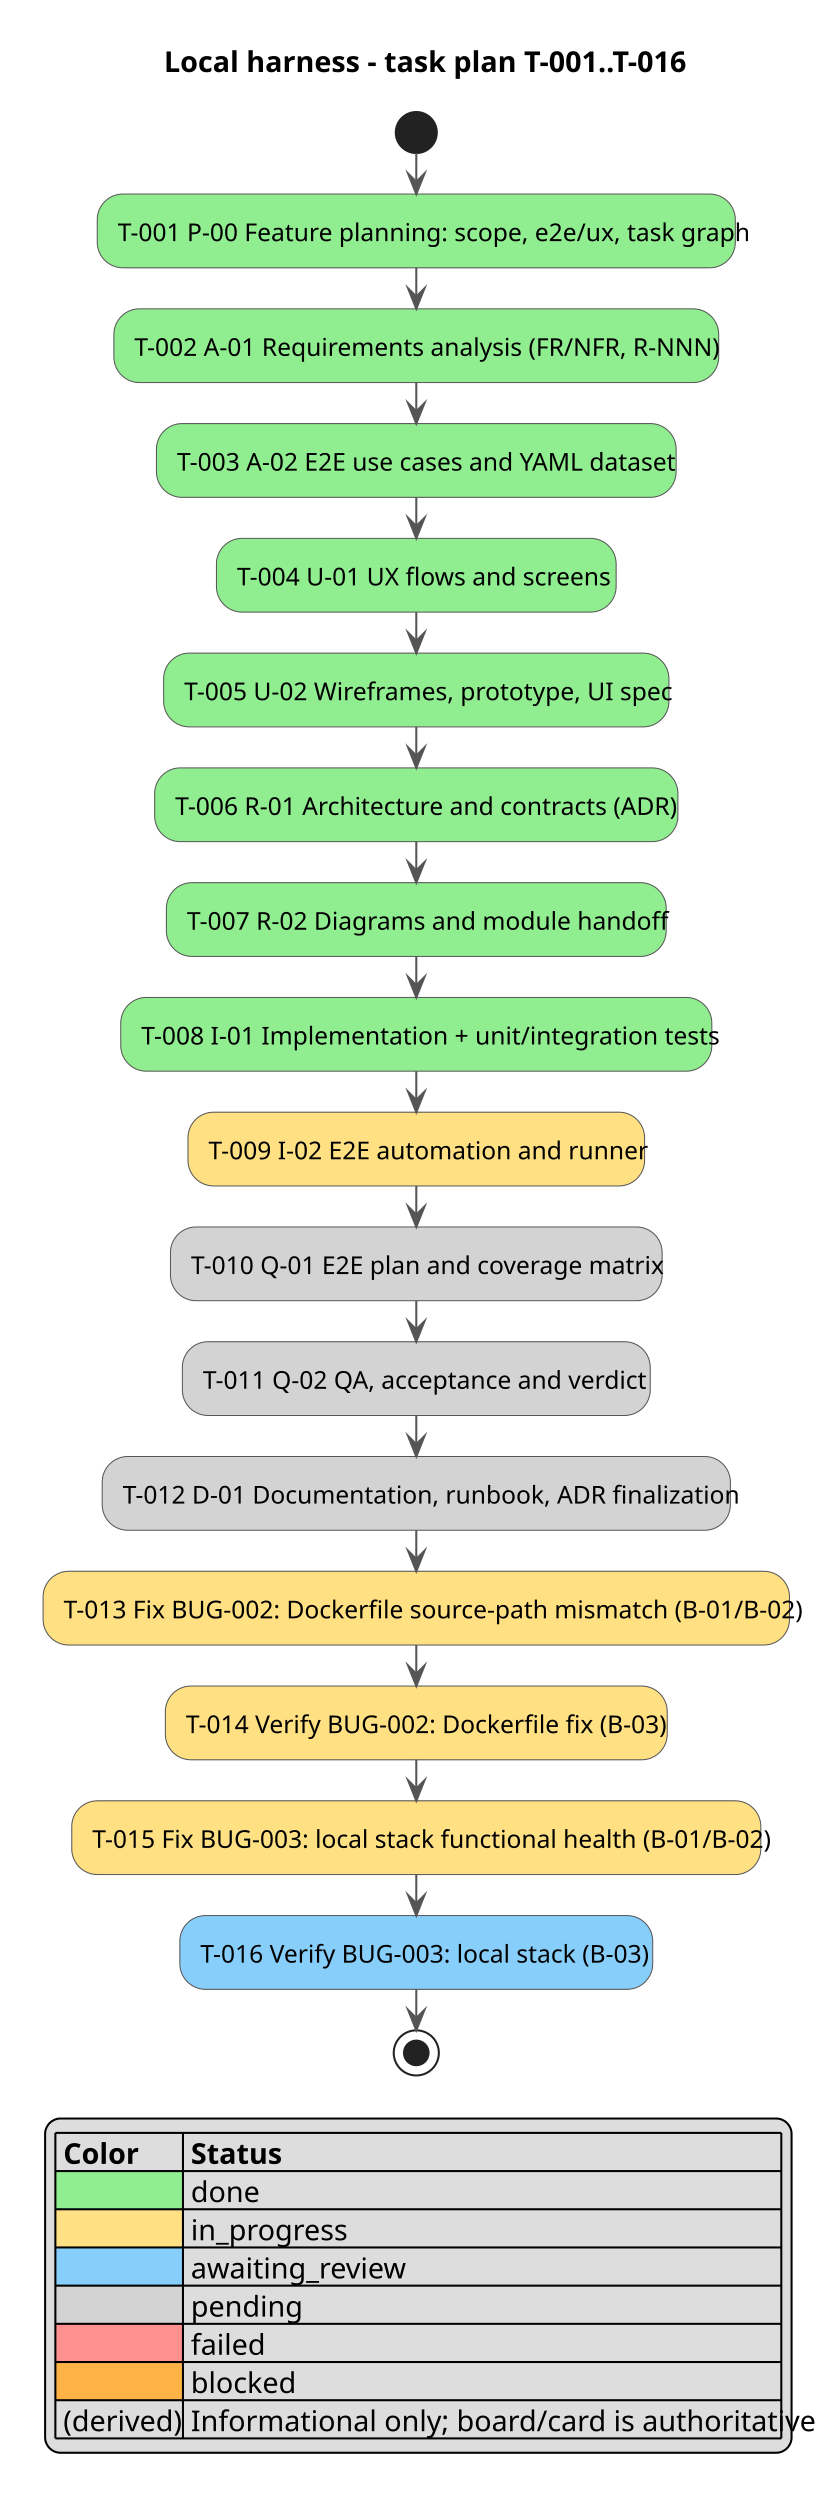
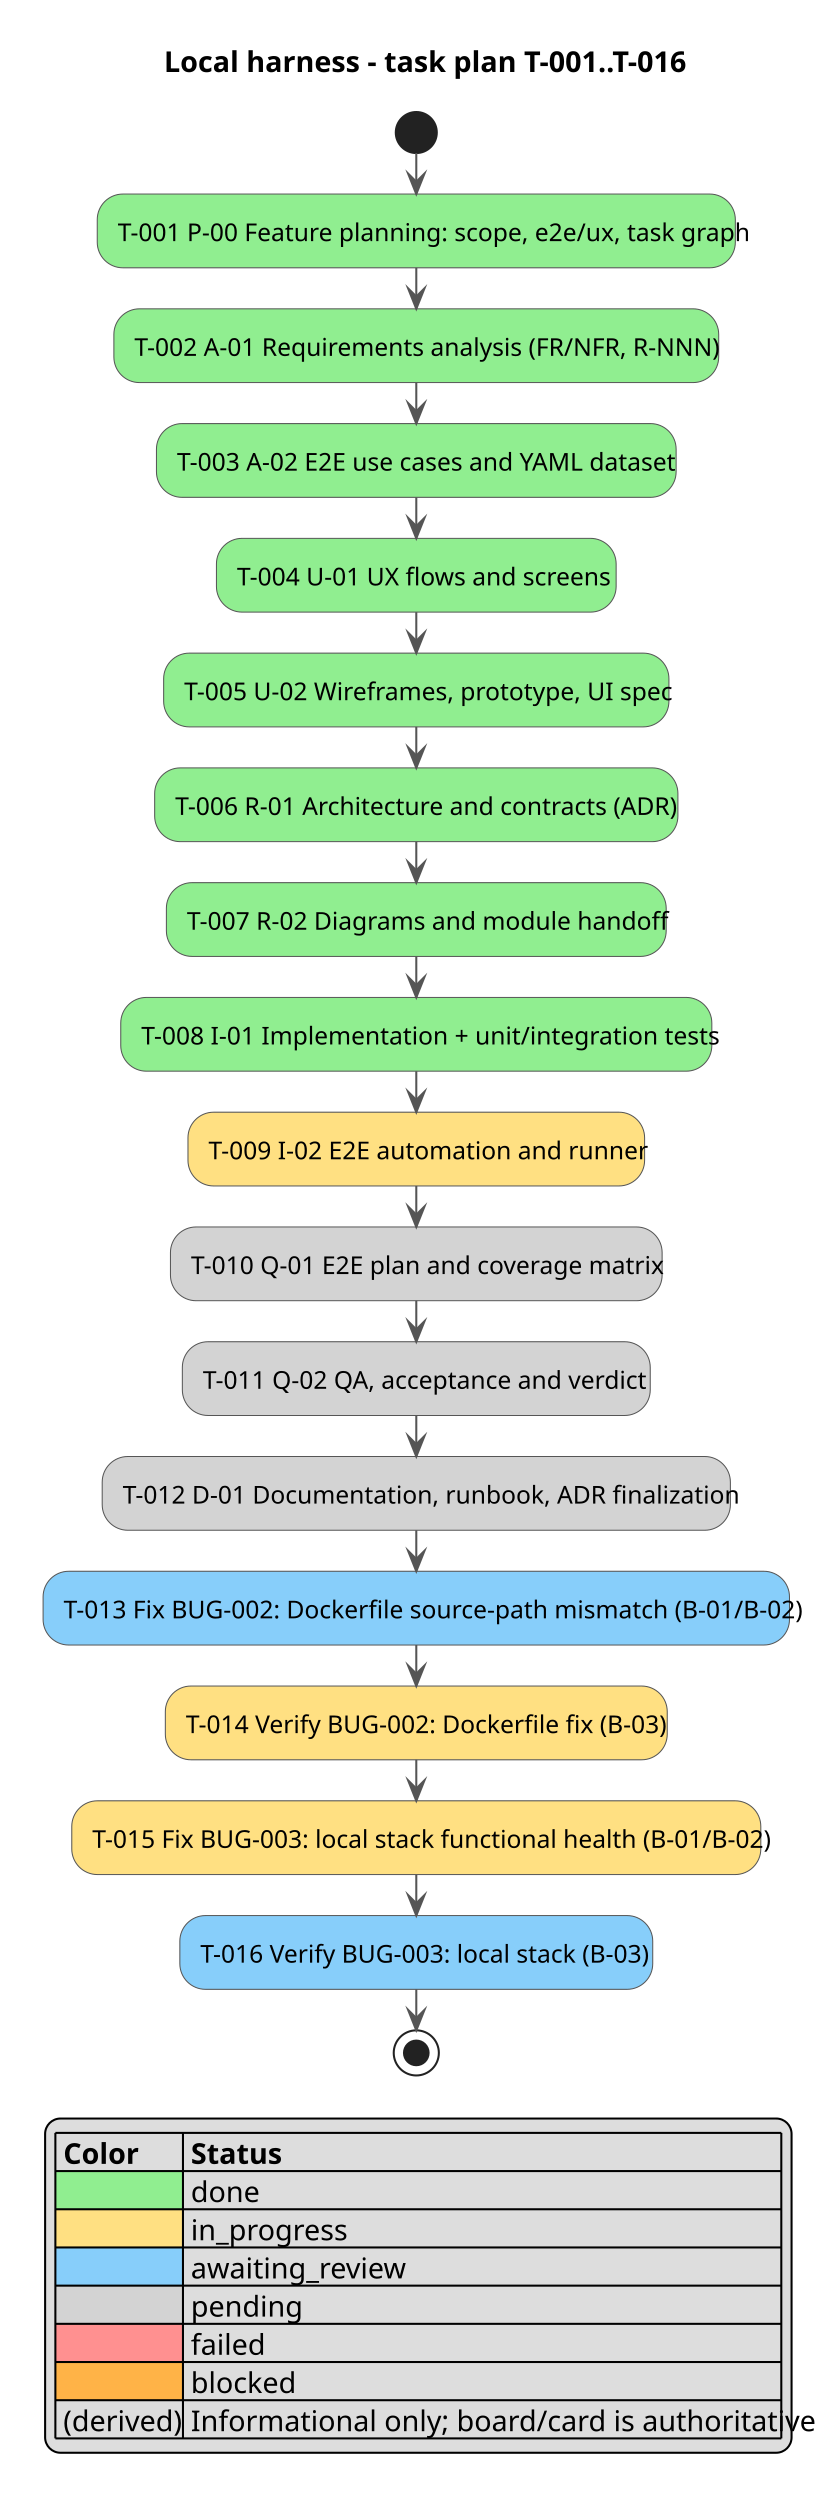
<svg xmlns="http://www.w3.org/2000/svg" version="1.1" data-diagram-type="ACTIVITY" style="width:409px;height:1219px;background:#FFFFFF;" width="409px" height="1219px" viewBox="0 0 409 1219" zoomAndPan="magnify" preserveAspectRatio="none" contentStyleType="text/css">
  <defs />
  <g font-family="sans-serif" lengthAdjust="spacing">
    <g class="title" data-source-line="5">
      <text x="79.944" y="35.107" fill="#000" font-size="14" textLength="248.076" font-weight="700" font-family="Segoe UI">Local harness - task plan T-001..T-016</text>
    </g>
    <ellipse cx="202.982" cy="64.621" rx="10" ry="10" fill="#222" style="stroke:#222;stroke-width:1;" />
    <rect x="47.418" y="94.621" width="311.129" height="35.961" fill="#90EE90" style="stroke:#555;stroke-width:0.5;" rx="12.5" ry="12.5" />
    <text x="57.418" y="117.57" fill="#000" font-size="12" textLength="291.129" font-family="Segoe UI">T-001 P-00 Feature planning: scope, e2e/ux, task graph</text>
    <rect x="55.527" y="150.582" width="294.91" height="35.961" fill="#90EE90" style="stroke:#555;stroke-width:0.5;" rx="12.5" ry="12.5" />
    <text x="65.527" y="173.531" fill="#000" font-size="12" textLength="274.91" font-family="Segoe UI">T-002 A-01 Requirements analysis (FR/NFR, R-NNN)</text>
    <rect x="76.287" y="206.543" width="253.391" height="35.961" fill="#90EE90" style="stroke:#555;stroke-width:0.5;" rx="12.5" ry="12.5" />
    <text x="86.287" y="229.492" fill="#000" font-size="12" textLength="233.391" font-family="Segoe UI">T-003 A-02 E2E use cases and YAML dataset</text>
    <rect x="105.537" y="262.504" width="194.891" height="35.961" fill="#90EE90" style="stroke:#555;stroke-width:0.5;" rx="12.5" ry="12.5" />
    <text x="115.537" y="285.453" fill="#000" font-size="12" textLength="174.891" font-family="Segoe UI">T-004 U-01 UX flows and screens</text>
    <rect x="79.797" y="318.465" width="246.371" height="35.961" fill="#90EE90" style="stroke:#555;stroke-width:0.5;" rx="12.5" ry="12.5" />
    <text x="89.797" y="341.414" fill="#000" font-size="12" textLength="226.371" font-family="Segoe UI">T-005 U-02 Wireframes, prototype, UI spec</text>
    <rect x="75.417" y="374.426" width="255.131" height="35.961" fill="#90EE90" style="stroke:#555;stroke-width:0.5;" rx="12.5" ry="12.5" />
    <text x="85.417" y="397.375" fill="#000" font-size="12" textLength="235.131" font-family="Segoe UI">T-006 R-01 Architecture and contracts (ADR)</text>
    <rect x="81.13" y="430.387" width="243.705" height="35.961" fill="#90EE90" style="stroke:#555;stroke-width:0.5;" rx="12.5" ry="12.5" />
    <text x="91.13" y="453.336" fill="#000" font-size="12" textLength="223.705" font-family="Segoe UI">T-007 R-02 Diagrams and module handoff</text>
    <rect x="58.882" y="486.348" width="288.201" height="35.961" fill="#90EE90" style="stroke:#555;stroke-width:0.5;" rx="12.5" ry="12.5" />
    <text x="68.882" y="509.297" fill="#000" font-size="12" textLength="268.201" font-family="Segoe UI">T-008 I-01 Implementation + unit/integration tests</text>
    <rect x="91.656" y="542.309" width="222.652" height="35.961" fill="#FFE082" style="stroke:#555;stroke-width:0.5;" rx="12.5" ry="12.5" />
    <text x="101.656" y="565.258" fill="#000" font-size="12" textLength="202.652" font-family="Segoe UI">T-009 I-02 E2E automation and runner</text>
    <rect x="83.113" y="598.27" width="239.738" height="35.961" fill="#D3D3D3" style="stroke:#555;stroke-width:0.5;" rx="12.5" ry="12.5" />
    <text x="93.113" y="621.219" fill="#000" font-size="12" textLength="219.738" font-family="Segoe UI">T-010 Q-01 E2E plan and coverage matrix</text>
    <rect x="88.911" y="654.23" width="228.143" height="35.961" fill="#D3D3D3" style="stroke:#555;stroke-width:0.5;" rx="12.5" ry="12.5" />
    <text x="98.911" y="677.18" fill="#000" font-size="12" textLength="208.143" font-family="Segoe UI">T-011 Q-02 QA, acceptance and verdict</text>
    <rect x="49.835" y="710.191" width="306.295" height="35.961" fill="#D3D3D3" style="stroke:#555;stroke-width:0.5;" rx="12.5" ry="12.5" />
    <text x="59.835" y="733.141" fill="#000" font-size="12" textLength="286.295" font-family="Segoe UI">T-012 D-01 Documentation, runbook, ADR finalization</text>
-     <rect x="21.013" y="766.152" width="363.939" height="35.961" fill="#FFE082" style="stroke:#555;stroke-width:0.5;" rx="12.5" ry="12.5" />
+     <rect x="21.013" y="766.152" width="363.939" height="35.961" fill="#87CEFA" style="stroke:#555;stroke-width:0.5;" rx="12.5" ry="12.5" />
    <text x="31.013" y="789.102" fill="#000" font-size="12" textLength="343.939" font-family="Segoe UI">T-013 Fix BUG-002: Dockerfile source-path mismatch (B-01/B-02)</text>
    <rect x="80.617" y="822.113" width="244.73" height="35.961" fill="#FFE082" style="stroke:#555;stroke-width:0.5;" rx="12.5" ry="12.5" />
    <text x="90.617" y="845.063" fill="#000" font-size="12" textLength="224.73" font-family="Segoe UI">T-014 Verify BUG-002: Dockerfile fix (B-03)</text>
    <rect x="34.996" y="878.074" width="335.973" height="35.961" fill="#FFE082" style="stroke:#555;stroke-width:0.5;" rx="12.5" ry="12.5" />
    <text x="44.996" y="901.023" fill="#000" font-size="12" textLength="315.973" font-family="Segoe UI">T-015 Fix BUG-003: local stack functional health (B-01/B-02)</text>
    <rect x="87.692" y="934.035" width="230.58" height="35.961" fill="#87CEFA" style="stroke:#555;stroke-width:0.5;" rx="12.5" ry="12.5" />
    <text x="97.692" y="956.984" fill="#000" font-size="12" textLength="210.58" font-family="Segoe UI">T-016 Verify BUG-003: local stack (B-03)</text>
    <ellipse cx="202.982" cy="1000.996" rx="11" ry="11" fill="none" style="stroke:#222;stroke-width:1;" />
    <ellipse cx="202.982" cy="1000.996" rx="6" ry="6" fill="#222" style="stroke:#222;stroke-width:1;" />
    <line x1="202.982" y1="74.621" x2="202.982" y2="94.621" style="stroke:#555;stroke-width:1;" />
    <polygon points="198.982,84.621,202.982,94.621,206.982,84.621,202.982,88.621" fill="#555" style="stroke:#555;stroke-width:1;stroke-linejoin:miter;stroke-miterlimit:10;" />
    <line x1="202.982" y1="130.582" x2="202.982" y2="150.582" style="stroke:#555;stroke-width:1;" />
    <polygon points="198.982,140.582,202.982,150.582,206.982,140.582,202.982,144.582" fill="#555" style="stroke:#555;stroke-width:1;stroke-linejoin:miter;stroke-miterlimit:10;" />
    <line x1="202.982" y1="186.543" x2="202.982" y2="206.543" style="stroke:#555;stroke-width:1;" />
    <polygon points="198.982,196.543,202.982,206.543,206.982,196.543,202.982,200.543" fill="#555" style="stroke:#555;stroke-width:1;stroke-linejoin:miter;stroke-miterlimit:10;" />
    <line x1="202.982" y1="242.504" x2="202.982" y2="262.504" style="stroke:#555;stroke-width:1;" />
    <polygon points="198.982,252.504,202.982,262.504,206.982,252.504,202.982,256.504" fill="#555" style="stroke:#555;stroke-width:1;stroke-linejoin:miter;stroke-miterlimit:10;" />
    <line x1="202.982" y1="298.465" x2="202.982" y2="318.465" style="stroke:#555;stroke-width:1;" />
    <polygon points="198.982,308.465,202.982,318.465,206.982,308.465,202.982,312.465" fill="#555" style="stroke:#555;stroke-width:1;stroke-linejoin:miter;stroke-miterlimit:10;" />
    <line x1="202.982" y1="354.426" x2="202.982" y2="374.426" style="stroke:#555;stroke-width:1;" />
    <polygon points="198.982,364.426,202.982,374.426,206.982,364.426,202.982,368.426" fill="#555" style="stroke:#555;stroke-width:1;stroke-linejoin:miter;stroke-miterlimit:10;" />
    <line x1="202.982" y1="410.387" x2="202.982" y2="430.387" style="stroke:#555;stroke-width:1;" />
    <polygon points="198.982,420.387,202.982,430.387,206.982,420.387,202.982,424.387" fill="#555" style="stroke:#555;stroke-width:1;stroke-linejoin:miter;stroke-miterlimit:10;" />
    <line x1="202.982" y1="466.348" x2="202.982" y2="486.348" style="stroke:#555;stroke-width:1;" />
    <polygon points="198.982,476.348,202.982,486.348,206.982,476.348,202.982,480.348" fill="#555" style="stroke:#555;stroke-width:1;stroke-linejoin:miter;stroke-miterlimit:10;" />
    <line x1="202.982" y1="522.309" x2="202.982" y2="542.309" style="stroke:#555;stroke-width:1;" />
    <polygon points="198.982,532.309,202.982,542.309,206.982,532.309,202.982,536.309" fill="#555" style="stroke:#555;stroke-width:1;stroke-linejoin:miter;stroke-miterlimit:10;" />
    <line x1="202.982" y1="578.27" x2="202.982" y2="598.27" style="stroke:#555;stroke-width:1;" />
    <polygon points="198.982,588.27,202.982,598.27,206.982,588.27,202.982,592.27" fill="#555" style="stroke:#555;stroke-width:1;stroke-linejoin:miter;stroke-miterlimit:10;" />
    <line x1="202.982" y1="634.23" x2="202.982" y2="654.23" style="stroke:#555;stroke-width:1;" />
    <polygon points="198.982,644.23,202.982,654.23,206.982,644.23,202.982,648.23" fill="#555" style="stroke:#555;stroke-width:1;stroke-linejoin:miter;stroke-miterlimit:10;" />
    <line x1="202.982" y1="690.191" x2="202.982" y2="710.191" style="stroke:#555;stroke-width:1;" />
    <polygon points="198.982,700.191,202.982,710.191,206.982,700.191,202.982,704.191" fill="#555" style="stroke:#555;stroke-width:1;stroke-linejoin:miter;stroke-miterlimit:10;" />
    <line x1="202.982" y1="746.152" x2="202.982" y2="766.152" style="stroke:#555;stroke-width:1;" />
    <polygon points="198.982,756.152,202.982,766.152,206.982,756.152,202.982,760.152" fill="#555" style="stroke:#555;stroke-width:1;stroke-linejoin:miter;stroke-miterlimit:10;" />
    <line x1="202.982" y1="802.113" x2="202.982" y2="822.113" style="stroke:#555;stroke-width:1;" />
    <polygon points="198.982,812.113,202.982,822.113,206.982,812.113,202.982,816.113" fill="#555" style="stroke:#555;stroke-width:1;stroke-linejoin:miter;stroke-miterlimit:10;" />
    <line x1="202.982" y1="858.074" x2="202.982" y2="878.074" style="stroke:#555;stroke-width:1;" />
    <polygon points="198.982,868.074,202.982,878.074,206.982,868.074,202.982,872.074" fill="#555" style="stroke:#555;stroke-width:1;stroke-linejoin:miter;stroke-miterlimit:10;" />
    <line x1="202.982" y1="914.035" x2="202.982" y2="934.035" style="stroke:#555;stroke-width:1;" />
    <polygon points="198.982,924.035,202.982,934.035,206.982,924.035,202.982,928.035" fill="#555" style="stroke:#555;stroke-width:1;stroke-linejoin:miter;stroke-miterlimit:10;" />
    <line x1="202.982" y1="969.996" x2="202.982" y2="989.996" style="stroke:#555;stroke-width:1;" />
    <polygon points="198.982,979.996,202.982,989.996,206.982,979.996,202.982,983.996" fill="#555" style="stroke:#555;stroke-width:1;stroke-linejoin:miter;stroke-miterlimit:10;" />
    <g class="legend" data-source-line="26">
      <rect x="22" y="1032.996" width="363.965" height="162.969" fill="#DDD" style="stroke:#000;stroke-width:1;" rx="7.5" ry="7.5" />
      <text x="30.862" y="1055.104" fill="#000" font-size="14" textLength="35.403" font-weight="700" font-family="Segoe UI">Color</text>
      <text x="93.076" y="1055.104" fill="#000" font-size="14" textLength="40.906" font-weight="700" font-family="Segoe UI">Status</text>
      <rect x="27" y="1058.617" width="62.214" height="18.621" fill="#90EE90" style="stroke:none;" />
      <text x="27" y="1073.725" fill="#000" font-size="14" font-family="Segoe UI"> </text>
      <text x="93.049" y="1073.725" fill="#000" font-size="14" textLength="31.691" font-family="Segoe UI">done</text>
      <rect x="27" y="1077.238" width="62.214" height="18.621" fill="#FFE082" style="stroke:none;" />
      <text x="27" y="1092.346" fill="#000" font-size="14" font-family="Segoe UI"> </text>
      <text x="93.049" y="1092.346" fill="#000" font-size="14" textLength="70.738" font-family="Segoe UI">in_progress</text>
      <rect x="27" y="1095.859" width="62.214" height="18.621" fill="#87CEFA" style="stroke:none;" />
      <text x="27" y="1110.967" fill="#000" font-size="14" font-family="Segoe UI"> </text>
      <text x="93.049" y="1110.967" fill="#000" font-size="14" textLength="97.59" font-family="Segoe UI">awaiting_review</text>
      <rect x="27" y="1114.48" width="62.214" height="18.621" fill="#D3D3D3" style="stroke:none;" />
      <text x="27" y="1129.588" fill="#000" font-size="14" font-family="Segoe UI"> </text>
      <text x="93.049" y="1129.588" fill="#000" font-size="14" textLength="51.276" font-family="Segoe UI">pending</text>
      <rect x="27" y="1133.102" width="62.214" height="18.621" fill="#FF9090" style="stroke:none;" />
      <text x="27" y="1148.209" fill="#000" font-size="14" font-family="Segoe UI"> </text>
      <text x="93.049" y="1148.209" fill="#000" font-size="14" textLength="33.852" font-family="Segoe UI">failed</text>
      <rect x="27" y="1151.723" width="62.214" height="18.621" fill="#FFB347" style="stroke:none;" />
      <text x="27" y="1166.83" fill="#000" font-size="14" font-family="Segoe UI"> </text>
      <text x="93.049" y="1166.83" fill="#000" font-size="14" textLength="48.815" font-family="Segoe UI">blocked</text>
      <text x="30.835" y="1185.451" fill="#000" font-size="14" textLength="54.544" font-family="Segoe UI">(derived)</text>
      <text x="93.049" y="1185.451" fill="#000" font-size="14" textLength="284.081" font-family="Segoe UI">Informational only; board/card is authoritative</text>
      <line x1="27" y1="1039.996" x2="380.965" y2="1039.996" style="stroke:#000;stroke-width:1;" />
      <line x1="27" y1="1058.617" x2="380.965" y2="1058.617" style="stroke:#000;stroke-width:1;" />
      <line x1="27" y1="1077.238" x2="380.965" y2="1077.238" style="stroke:#000;stroke-width:1;" />
      <line x1="27" y1="1095.859" x2="380.965" y2="1095.859" style="stroke:#000;stroke-width:1;" />
      <line x1="27" y1="1114.48" x2="380.965" y2="1114.48" style="stroke:#000;stroke-width:1;" />
      <line x1="27" y1="1133.102" x2="380.965" y2="1133.102" style="stroke:#000;stroke-width:1;" />
      <line x1="27" y1="1151.723" x2="380.965" y2="1151.723" style="stroke:#000;stroke-width:1;" />
      <line x1="27" y1="1170.344" x2="380.965" y2="1170.344" style="stroke:#000;stroke-width:1;" />
      <line x1="27" y1="1188.965" x2="380.965" y2="1188.965" style="stroke:#000;stroke-width:1;" />
      <line x1="27" y1="1039.996" x2="27" y2="1188.965" style="stroke:#000;stroke-width:1;" />
      <line x1="89.214" y1="1039.996" x2="89.214" y2="1188.965" style="stroke:#000;stroke-width:1;" />
      <line x1="380.965" y1="1039.996" x2="380.965" y2="1188.965" style="stroke:#000;stroke-width:1;" />
    </g>
  </g>
</svg>
